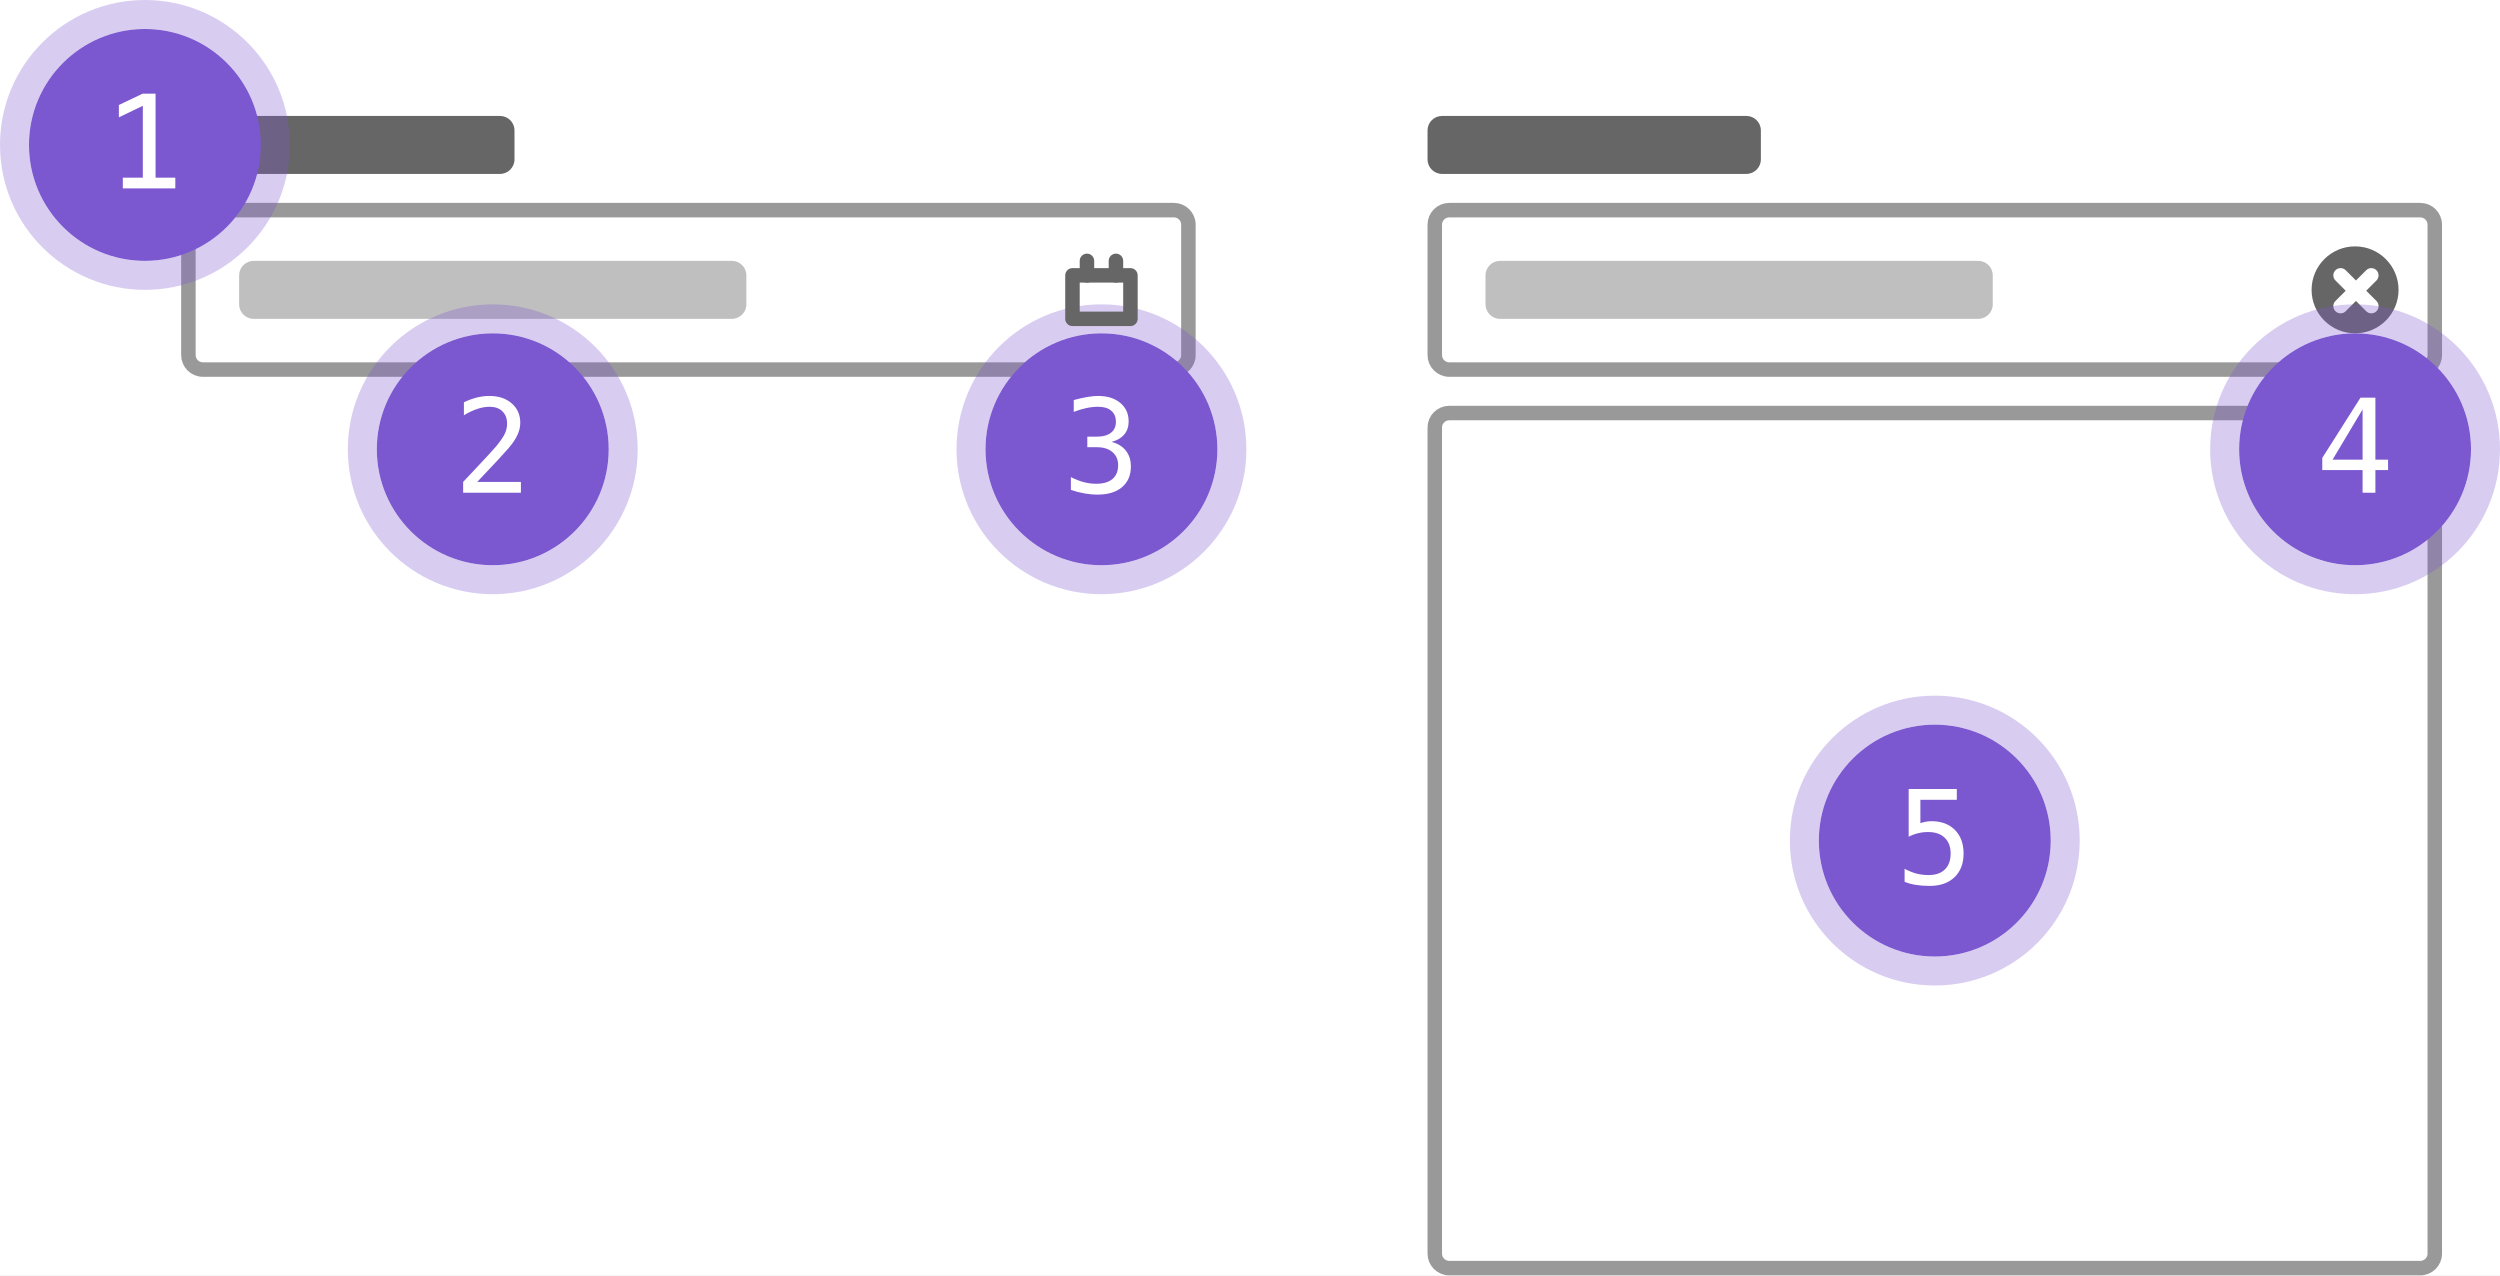
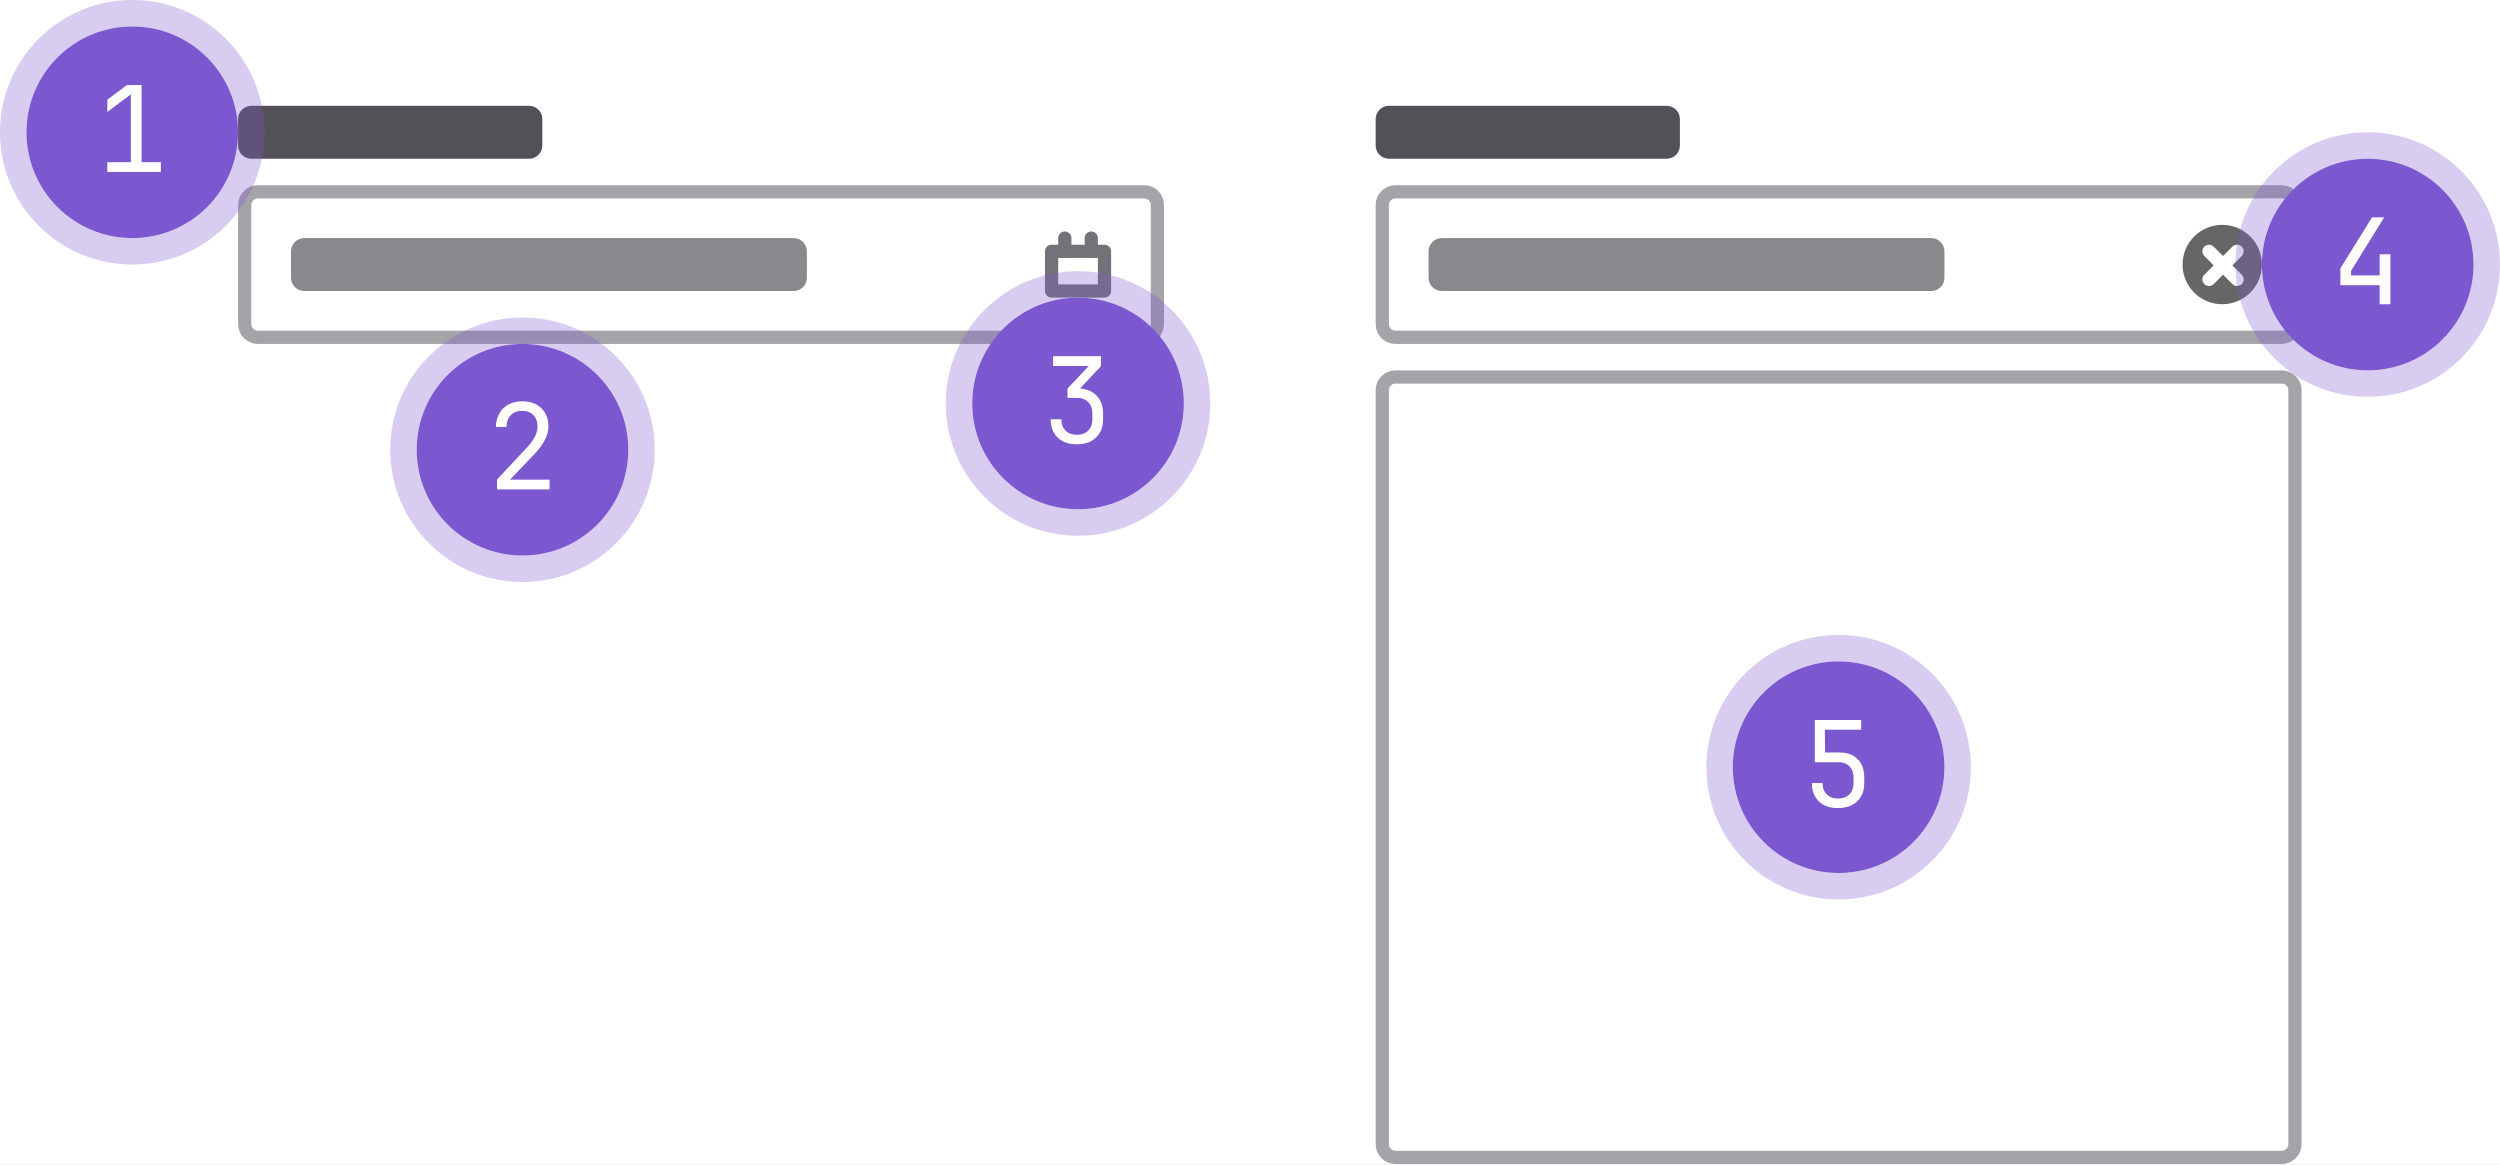
- <svg xmlns="http://www.w3.org/2000/svg" width="345" height="176" viewBox="0 0 345 176" fill="none">
-   <rect width="345" height="176" fill="white" />
-   <rect x="26" y="29" width="138" height="22" rx="2" fill="white" stroke="#999999" stroke-width="2" />
-   <rect x="198" y="29" width="138" height="22" rx="2" fill="white" stroke="#999999" stroke-width="2" />
-   <circle cx="325" cy="40" r="6" fill="#666666" />
-   <path d="M327.95 37.293C327.559 36.902 326.926 36.902 326.536 37.293L325.121 38.707L323.707 37.293C323.317 36.902 322.683 36.902 322.293 37.293C321.902 37.683 321.902 38.317 322.293 38.707L323.707 40.121L322.293 41.535C321.902 41.926 321.902 42.559 322.293 42.95C322.683 43.34 323.317 43.34 323.707 42.95L325.121 41.535L326.536 42.95C326.926 43.34 327.559 43.34 327.95 42.95C328.34 42.559 328.34 41.926 327.95 41.535L326.536 40.121L327.95 38.707C328.34 38.317 328.34 37.683 327.95 37.293Z" fill="white" />
-   <rect x="198" y="57" width="138" height="118" rx="2" fill="white" stroke="#999999" stroke-width="2" />
-   <rect x="25" y="16" width="46" height="8" rx="2" fill="#666666" />
-   <rect x="33" y="36" width="70" height="8" rx="2" fill="#BFBFBF" />
-   <rect x="205" y="36" width="70" height="8" rx="2" fill="#BFBFBF" />
-   <rect x="197" y="16" width="46" height="8" rx="2" fill="#666666" />
+ <svg xmlns="http://www.w3.org/2000/svg" width="378" height="176" viewBox="0 0 378 176" fill="none">
+   <rect width="378" height="176" fill="white" />
+   <rect x="209" y="57" width="138" height="118" rx="2" fill="white" stroke="#A4A3A8" stroke-width="2" />
+   <rect x="209" y="29" width="138" height="22" rx="2" fill="white" />
+   <rect x="209" y="29" width="138" height="22" rx="2" stroke="#A4A3A8" stroke-width="2" />
+   <circle cx="336" cy="40" r="6" fill="#666666" />
+   <path d="M338.95 37.293C338.559 36.902 337.926 36.902 337.536 37.293L336.121 38.707L334.707 37.293C334.317 36.902 333.683 36.902 333.293 37.293C332.902 37.683 332.902 38.317 333.293 38.707L334.707 40.121L333.293 41.535C332.902 41.926 332.902 42.559 333.293 42.95C333.683 43.34 334.317 43.34 334.707 42.95L336.121 41.535L337.536 42.95C337.926 43.34 338.559 43.34 338.95 42.95C339.34 42.559 339.34 41.926 338.95 41.535L337.536 40.121L338.95 38.707C339.34 38.317 339.34 37.683 338.95 37.293Z" fill="white" />
+   <rect x="216" y="36" width="78" height="8" rx="2" fill="#89888D" />
+   <rect x="208" y="16" width="46" height="8" rx="2" fill="#535158" />
+   <rect x="37" y="29" width="138" height="22" rx="2" fill="white" />
+   <rect x="37" y="29" width="138" height="22" rx="2" stroke="#A4A3A8" stroke-width="2" />
+   <mask id="path-8-inside-1_671_12582" fill="white">
+     <rect x="158" y="37" width="10" height="8" rx="1" />
+   </mask>
+   <rect x="158" y="37" width="10" height="8" rx="1" stroke="#737278" stroke-width="4" mask="url(#path-8-inside-1_671_12582)" />
+   <rect x="160" y="35" width="2" height="4" rx="1" fill="#737278" />
+   <rect x="164" y="35" width="2" height="4" rx="1" fill="#737278" />
+   <rect x="44" y="36" width="78" height="8" rx="2" fill="#89888D" />
+   <rect x="36" y="16" width="46" height="8" rx="2" fill="#535158" />
+   <circle cx="278" cy="116" r="16" fill="#7B58CF" />
+   <circle cx="278" cy="116" r="18" stroke="#7B58CF" stroke-opacity="0.3" stroke-width="4" />
+   <path d="M277.896 122.18C276.684 122.18 275.724 121.844 275.016 121.172C274.308 120.488 273.954 119.564 273.954 118.4H275.574C275.574 119.12 275.784 119.69 276.204 120.11C276.624 120.53 277.194 120.74 277.914 120.74C278.634 120.74 279.204 120.53 279.624 120.11C280.044 119.69 280.254 119.12 280.254 118.4V117.59C280.254 116.87 280.05 116.3 279.642 115.88C279.234 115.46 278.682 115.25 277.986 115.25H274.404V108.86H281.406V110.336H275.916L275.952 113.774H278.076C279.288 113.774 280.224 114.11 280.884 114.782C281.544 115.442 281.874 116.378 281.874 117.59V118.4C281.874 119.564 281.514 120.488 280.794 121.172C280.086 121.844 279.12 122.18 277.896 122.18Z" fill="white" />
+   <circle cx="358" cy="40" r="16" fill="#7B58CF" />
+   <circle cx="358" cy="40" r="18" stroke="#7B58CF" stroke-opacity="0.3" stroke-width="4" />
+   <path d="M359.804 46V43.12H353.864V40.582L358.652 32.86H360.488L355.484 40.942V41.644H359.804V38.44H361.424V46H359.804Z" fill="white" />
+   <circle cx="163" cy="61" r="16" fill="#7B58CF" />
+   <circle cx="163" cy="61" r="18" stroke="#7B58CF" stroke-opacity="0.3" stroke-width="4" />
+   <path d="M162.806 67.18C161.594 67.18 160.634 66.844 159.926 66.172C159.218 65.488 158.864 64.564 158.864 63.4H160.484C160.484 64.12 160.694 64.69 161.114 65.11C161.534 65.53 162.104 65.74 162.824 65.74C163.544 65.74 164.114 65.53 164.534 65.11C164.954 64.69 165.164 64.12 165.164 63.4V62.5C165.164 61.78 164.954 61.21 164.534 60.79C164.114 60.37 163.544 60.16 162.824 60.16H161.402V58.756L164.624 55.336H159.224V53.86H166.46V55.372L162.86 59.206V58.72C164.072 58.72 165.026 59.062 165.722 59.746C166.43 60.418 166.784 61.336 166.784 62.5V63.4C166.784 64.564 166.424 65.488 165.704 66.172C164.996 66.844 164.03 67.18 162.806 67.18Z" fill="white" />
+   <circle cx="79" cy="68" r="16" fill="#7B58CF" />
+   <circle cx="79" cy="68" r="18" stroke="#7B58CF" stroke-opacity="0.3" stroke-width="4" />
+   <path d="M75.151 74V72.506L79.525 67.826C80.162 67.154 80.612 66.554 80.876 66.026C81.139 65.498 81.272 64.982 81.272 64.478C81.272 63.758 81.061 63.188 80.641 62.768C80.234 62.336 79.675 62.12 78.968 62.12C78.236 62.12 77.653 62.342 77.222 62.786C76.802 63.218 76.591 63.806 76.591 64.55H74.972C74.996 63.758 75.175 63.074 75.511 62.498C75.847 61.91 76.309 61.46 76.897 61.148C77.486 60.836 78.175 60.68 78.968 60.68C79.784 60.68 80.486 60.836 81.073 61.148C81.662 61.46 82.118 61.904 82.442 62.48C82.766 63.044 82.927 63.716 82.927 64.496C82.927 65.12 82.754 65.78 82.406 66.476C82.07 67.172 81.487 67.952 80.659 68.816L77.114 72.524H83.09V74H75.151Z" fill="white" />
  <circle cx="20" cy="20" r="16" fill="#7B58CF" />
  <circle cx="20" cy="20" r="18" stroke="#7B58CF" stroke-opacity="0.3" stroke-width="4" />
-   <path d="M16.95 24.515H19.71V14.601L16.405 16.191V14.486L19.692 12.922H21.468V24.515H24.192V26H16.95V24.515Z" fill="white" />
-   <circle cx="68" cy="62" r="16" fill="#7B58CF" />
-   <circle cx="68" cy="62" r="18" stroke="#7B58CF" stroke-opacity="0.3" stroke-width="4" />
-   <path d="M65.856 66.506H71.885V68H63.913V66.506C65.009 65.352 65.967 64.332 66.787 63.447C67.607 62.562 68.173 61.938 68.483 61.575C69.069 60.86 69.465 60.283 69.67 59.844C69.875 59.398 69.978 58.944 69.978 58.481C69.978 57.749 69.761 57.175 69.327 56.759C68.899 56.343 68.311 56.135 67.561 56.135C67.027 56.135 66.468 56.231 65.882 56.425C65.296 56.618 64.675 56.911 64.019 57.304V55.511C64.622 55.224 65.214 55.007 65.794 54.86C66.38 54.714 66.957 54.641 67.525 54.641C68.809 54.641 69.84 54.983 70.619 55.669C71.404 56.349 71.797 57.242 71.797 58.35C71.797 58.912 71.665 59.475 71.401 60.037C71.144 60.6 70.722 61.221 70.136 61.9C69.808 62.281 69.33 62.809 68.703 63.482C68.082 64.156 67.133 65.164 65.856 66.506Z" fill="white" />
-   <circle cx="152" cy="62" r="16" fill="#7B58CF" />
-   <circle cx="152" cy="62" r="18" stroke="#7B58CF" stroke-opacity="0.3" stroke-width="4" />
-   <path d="M153.397 60.977C154.259 61.206 154.918 61.613 155.375 62.199C155.832 62.779 156.061 63.506 156.061 64.379C156.061 65.586 155.653 66.535 154.839 67.227C154.03 67.912 152.908 68.255 151.473 68.255C150.869 68.255 150.254 68.199 149.627 68.088C149 67.977 148.385 67.815 147.781 67.605V65.838C148.379 66.148 148.968 66.38 149.548 66.532C150.128 66.685 150.705 66.761 151.279 66.761C152.252 66.761 152.999 66.541 153.521 66.102C154.042 65.662 154.303 65.029 154.303 64.203C154.303 63.441 154.042 62.838 153.521 62.393C152.999 61.941 152.293 61.716 151.402 61.716H150.049V60.257H151.402C152.217 60.257 152.853 60.078 153.31 59.721C153.767 59.363 153.995 58.865 153.995 58.227C153.995 57.553 153.781 57.037 153.354 56.68C152.932 56.316 152.328 56.135 151.543 56.135C151.021 56.135 150.482 56.193 149.926 56.31C149.369 56.428 148.786 56.603 148.177 56.838V55.203C148.886 55.016 149.516 54.875 150.066 54.781C150.623 54.688 151.115 54.641 151.543 54.641C152.82 54.641 153.84 54.963 154.602 55.607C155.369 56.246 155.753 57.096 155.753 58.156C155.753 58.877 155.551 59.477 155.146 59.958C154.748 60.438 154.165 60.778 153.397 60.977Z" fill="white" />
-   <circle cx="325" cy="62" r="16" fill="#7B58CF" />
-   <circle cx="325" cy="62" r="18" stroke="#7B58CF" stroke-opacity="0.3" stroke-width="4" />
-   <path d="M326.037 56.495L321.897 63.43H326.037V56.495ZM325.747 54.878H327.804V63.43H329.553V64.871H327.804V68H326.037V64.871H320.474V63.192L325.747 54.878Z" fill="white" />
-   <circle cx="267" cy="116" r="16" fill="#7B58CF" />
-   <circle cx="267" cy="116" r="18" stroke="#7B58CF" stroke-opacity="0.3" stroke-width="4" />
-   <path d="M263.396 108.878H270.041V110.372H265.014V113.598C265.266 113.504 265.518 113.437 265.77 113.396C266.027 113.349 266.285 113.325 266.543 113.325C267.902 113.325 268.98 113.727 269.777 114.529C270.574 115.332 270.973 116.419 270.973 117.79C270.973 119.173 270.554 120.263 269.716 121.06C268.884 121.856 267.744 122.255 266.297 122.255C265.6 122.255 264.961 122.208 264.381 122.114C263.807 122.021 263.291 121.88 262.834 121.692V119.891C263.373 120.184 263.915 120.403 264.46 120.55C265.005 120.69 265.562 120.761 266.13 120.761C267.108 120.761 267.861 120.503 268.389 119.987C268.922 119.472 269.188 118.739 269.188 117.79C269.188 116.853 268.913 116.123 268.362 115.602C267.817 115.08 267.056 114.819 266.077 114.819C265.603 114.819 265.14 114.875 264.688 114.986C264.237 115.092 263.807 115.253 263.396 115.47V108.878Z" fill="white" />
-   <mask id="path-25-inside-1" fill="white">
-     <rect x="147" y="37" width="10" height="8" rx="1" />
-   </mask>
-   <rect x="147" y="37" width="10" height="8" rx="1" stroke="#666666" stroke-width="4" mask="url(#path-25-inside-1)" />
-   <rect x="149" y="35" width="2" height="4" rx="1" fill="#666666" />
-   <rect x="153" y="35" width="2" height="4" rx="1" fill="#666666" />
+   <path d="M16.224 26V24.524H19.788V14.264L16.224 16.928V15.074L19.194 12.86H21.407V24.524H24.323V26H16.224Z" fill="white" />
</svg>
